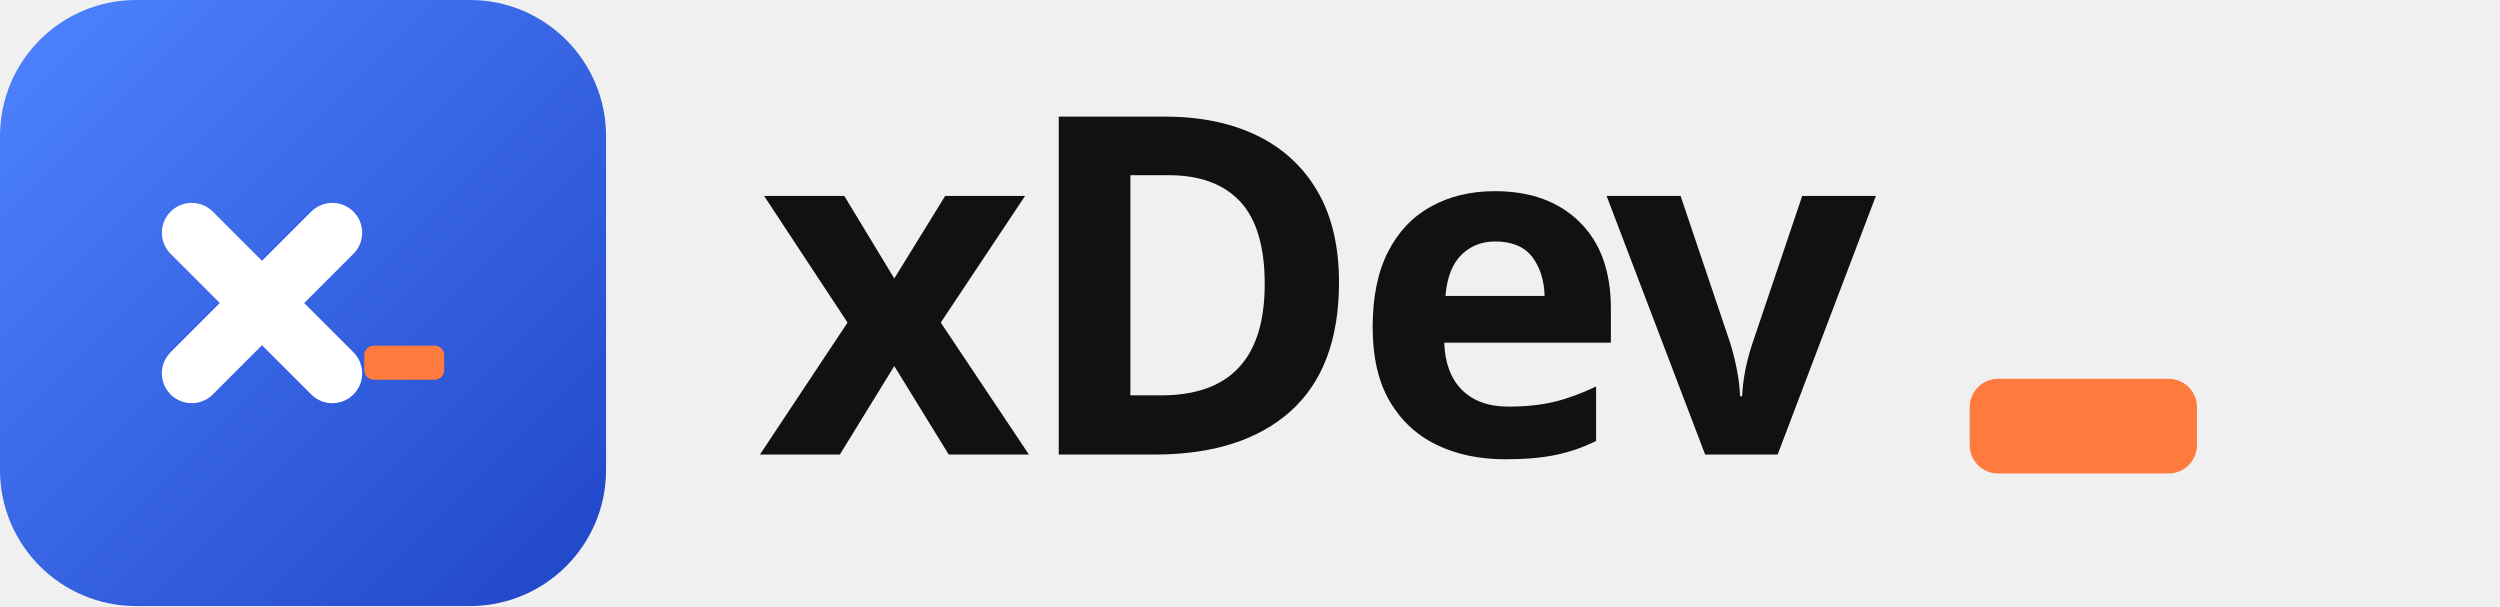
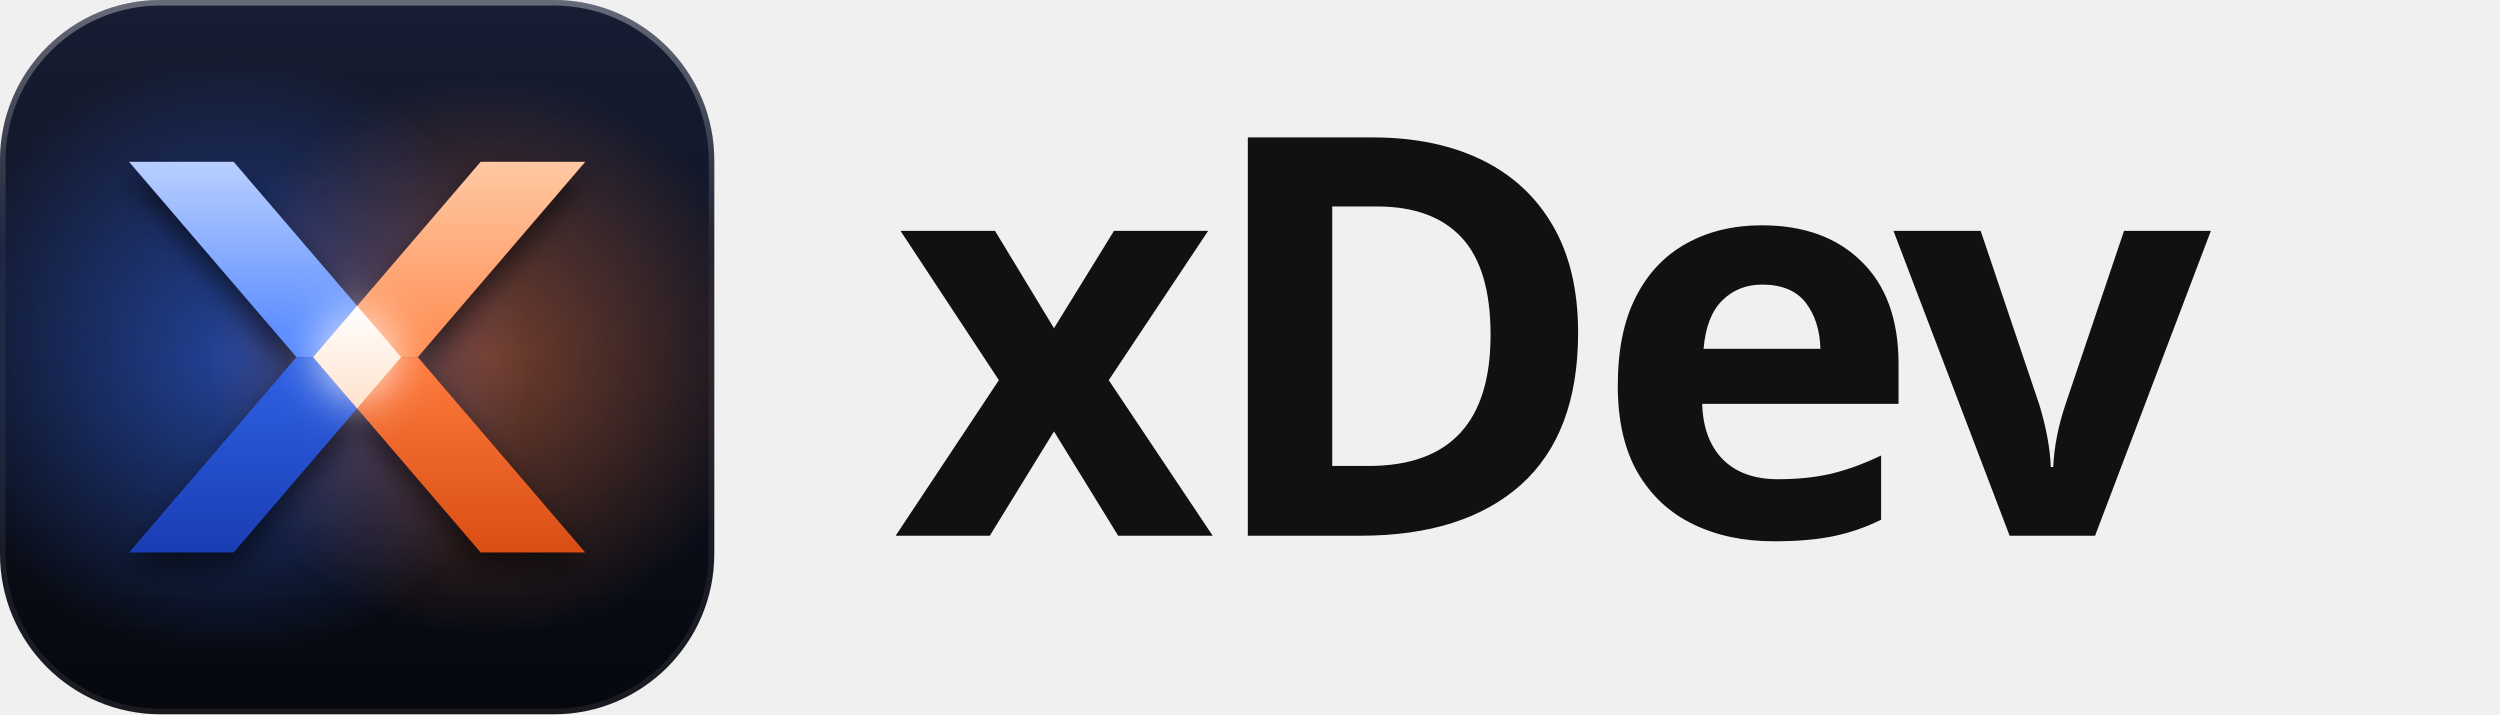
- <svg xmlns="http://www.w3.org/2000/svg" width="132" height="32" viewBox="0 0 132 32" role="img" aria-label="xDev">
-   <defs>
-     <linearGradient id="g" x1="0" y1="0" x2="1" y2="1">
-       <stop offset="0" stop-color="#4f84ff" />
-       <stop offset="1" stop-color="#1f45c7" />
-     </linearGradient>
-   </defs>
+ <svg xmlns="http://www.w3.org/2000/svg" width="112" height="32" viewBox="0 0 112 32" role="img" aria-label="xDev">
  <svg width="32" height="32" viewBox="0 0 1024 1024">
-     <rect width="1024" height="1024" rx="230" fill="url(#g)" />
-     <g transform="translate(512 512) scale(0.9) translate(-525 -500)">
-       <path d="M316 368L580 632M580 368L316 632" stroke="#fff" stroke-width="112" stroke-linecap="round" fill="none" />
-       <rect x="640" y="580" width="150" height="64" rx="18" fill="#ff7a3d" />
+     <defs>
+       <linearGradient id="base" x1="0" y1="0" x2="0" y2="1">
+         <stop offset="0" stop-color="#171d33" />
+         <stop offset="1" stop-color="#06080e" />
+       </linearGradient>
+       <radialGradient id="glowYou" cx="330" cy="512" r="430" gradientUnits="userSpaceOnUse">
+         <stop offset="0" stop-color="#2f62e6" stop-opacity=".6" />
+         <stop offset="1" stop-color="#2f62e6" stop-opacity="0" />
+       </radialGradient>
+       <radialGradient id="glowAgent" cx="700" cy="512" r="400" gradientUnits="userSpaceOnUse">
+         <stop offset="0" stop-color="#ff7a3d" stop-opacity=".42" />
+         <stop offset="1" stop-color="#ff7a3d" stop-opacity="0" />
+       </radialGradient>
+       <linearGradient id="rim" x1="0" y1="0" x2="0" y2="1">
+         <stop offset="0" stop-color="#fff" stop-opacity=".34" />
+         <stop offset=".35" stop-color="#fff" stop-opacity=".04" />
+         <stop offset="1" stop-color="#fff" stop-opacity=".08" />
+       </linearGradient>
+       <linearGradient id="blue" x1="0" y1="0" x2="1" y2="1">
+         <stop offset="0" stop-color="#5b8dff" />
+         <stop offset="1" stop-color="#1535a8" />
+       </linearGradient>
+       <linearGradient id="whiteUpper" x1="0" y1="232" x2="0" y2="512" gradientUnits="userSpaceOnUse">
+         <stop offset="0" stop-color="#fff" />
+         <stop offset="1" stop-color="#dfe8ff" />
+       </linearGradient>
+       <linearGradient id="whiteLower" x1="0" y1="512" x2="0" y2="792" gradientUnits="userSpaceOnUse">
+         <stop offset="0" stop-color="#c3d3ff" />
+         <stop offset="1" stop-color="#9fb7fb" />
+       </linearGradient>
+       <clipPath id="clip">
+         <rect width="1024" height="1024" rx="230" />
+       </clipPath>
+       <linearGradient id="youUpper" x1="0" y1="232" x2="0" y2="512" gradientUnits="userSpaceOnUse">
+         <stop offset="0" stop-color="#b9cfff" />
+         <stop offset="1" stop-color="#4f84ff" />
+       </linearGradient>
+       <linearGradient id="youLower" x1="0" y1="512" x2="0" y2="792" gradientUnits="userSpaceOnUse">
+         <stop offset="0" stop-color="#2f62e6" />
+         <stop offset="1" stop-color="#1a3db3" />
+       </linearGradient>
+       <linearGradient id="agentUpper" x1="0" y1="232" x2="0" y2="512" gradientUnits="userSpaceOnUse">
+         <stop offset="0" stop-color="#ffc9a3" />
+         <stop offset="1" stop-color="#ff8a4f" />
+       </linearGradient>
+       <linearGradient id="agentLower" x1="0" y1="512" x2="0" y2="792" gradientUnits="userSpaceOnUse">
+         <stop offset="0" stop-color="#ff7a3d" />
+         <stop offset="1" stop-color="#d94e14" />
+       </linearGradient>
+       <linearGradient id="shape" x1="0" y1="322" x2="0" y2="702" gradientUnits="userSpaceOnUse">
+         <stop offset="0" stop-color="#ffc9a3" />
+         <stop offset=".5" stop-color="#ff7a3d" />
+         <stop offset="1" stop-color="#d94e14" />
+       </linearGradient>
+       <linearGradient id="core" x1="0" y1="438" x2="0" y2="586" gradientUnits="userSpaceOnUse">
+         <stop offset="0" stop-color="#fff" />
+         <stop offset="1" stop-color="#ffe2cc" />
+       </linearGradient>
+       <filter id="soft" x="-50%" y="-50%" width="200%" height="200%">
+         <feGaussianBlur stdDeviation="34" />
+       </filter>
+       <filter id="shadow" x="-50%" y="-50%" width="200%" height="200%">
+         <feGaussianBlur stdDeviation="18" />
+       </filter>
+     </defs>
+     <g clip-path="url(#clip)">
+       <rect width="1024" height="1024" fill="url(#base)" />
+       <rect width="1024" height="1024" fill="url(#glowYou)" />
+       <rect width="1024" height="1024" fill="url(#glowAgent)" />
    </g>
+     <rect x="4" y="4" width="1016" height="1016" rx="226" fill="none" stroke="url(#rim)" stroke-width="8" />
+     <g opacity="0.55" filter="url(#shadow)" transform="translate(0 22)" fill="#000">
+       <path d="M185 232H335L575 512L335 792H185L425 512Z M839 232H689L449 512L689 792H839L599 512Z" />
+     </g>
+     <path d="M185 232H335L575 512H425Z" fill="url(#youUpper)" />
+     <path d="M425 512H575L335 792H185Z" fill="url(#youLower)" />
+     <path d="M839 232H689L449 512H599Z" fill="url(#agentUpper)" />
+     <path d="M599 512H449L689 792H839Z" fill="url(#agentLower)" />
+     <path d="M512 438.5L575 512L512 585.5L449 512Z" fill="#fff" filter="url(#soft)" opacity=".95" />
+     <path d="M512 438.5L575 512L512 585.5L449 512Z" fill="url(#core)" />
  </svg>
-   <text x="40" y="24" fill="#111114" font-family="'Be Vietnam Pro', 'Segoe UI', sans-serif" font-size="25" font-weight="800" letter-spacing="-0.8">xDev</text>
-   <rect x="104" y="20" width="12" height="5" rx="1.5" fill="#ff7a3d" />
+   <text x="40" y="24" font-family="'Be Vietnam Pro', 'Segoe UI', sans-serif" font-size="25" letter-spacing="-0.8">
+     <tspan fill="#111114" font-weight="800">xDev</tspan>
+   </text>
</svg>
